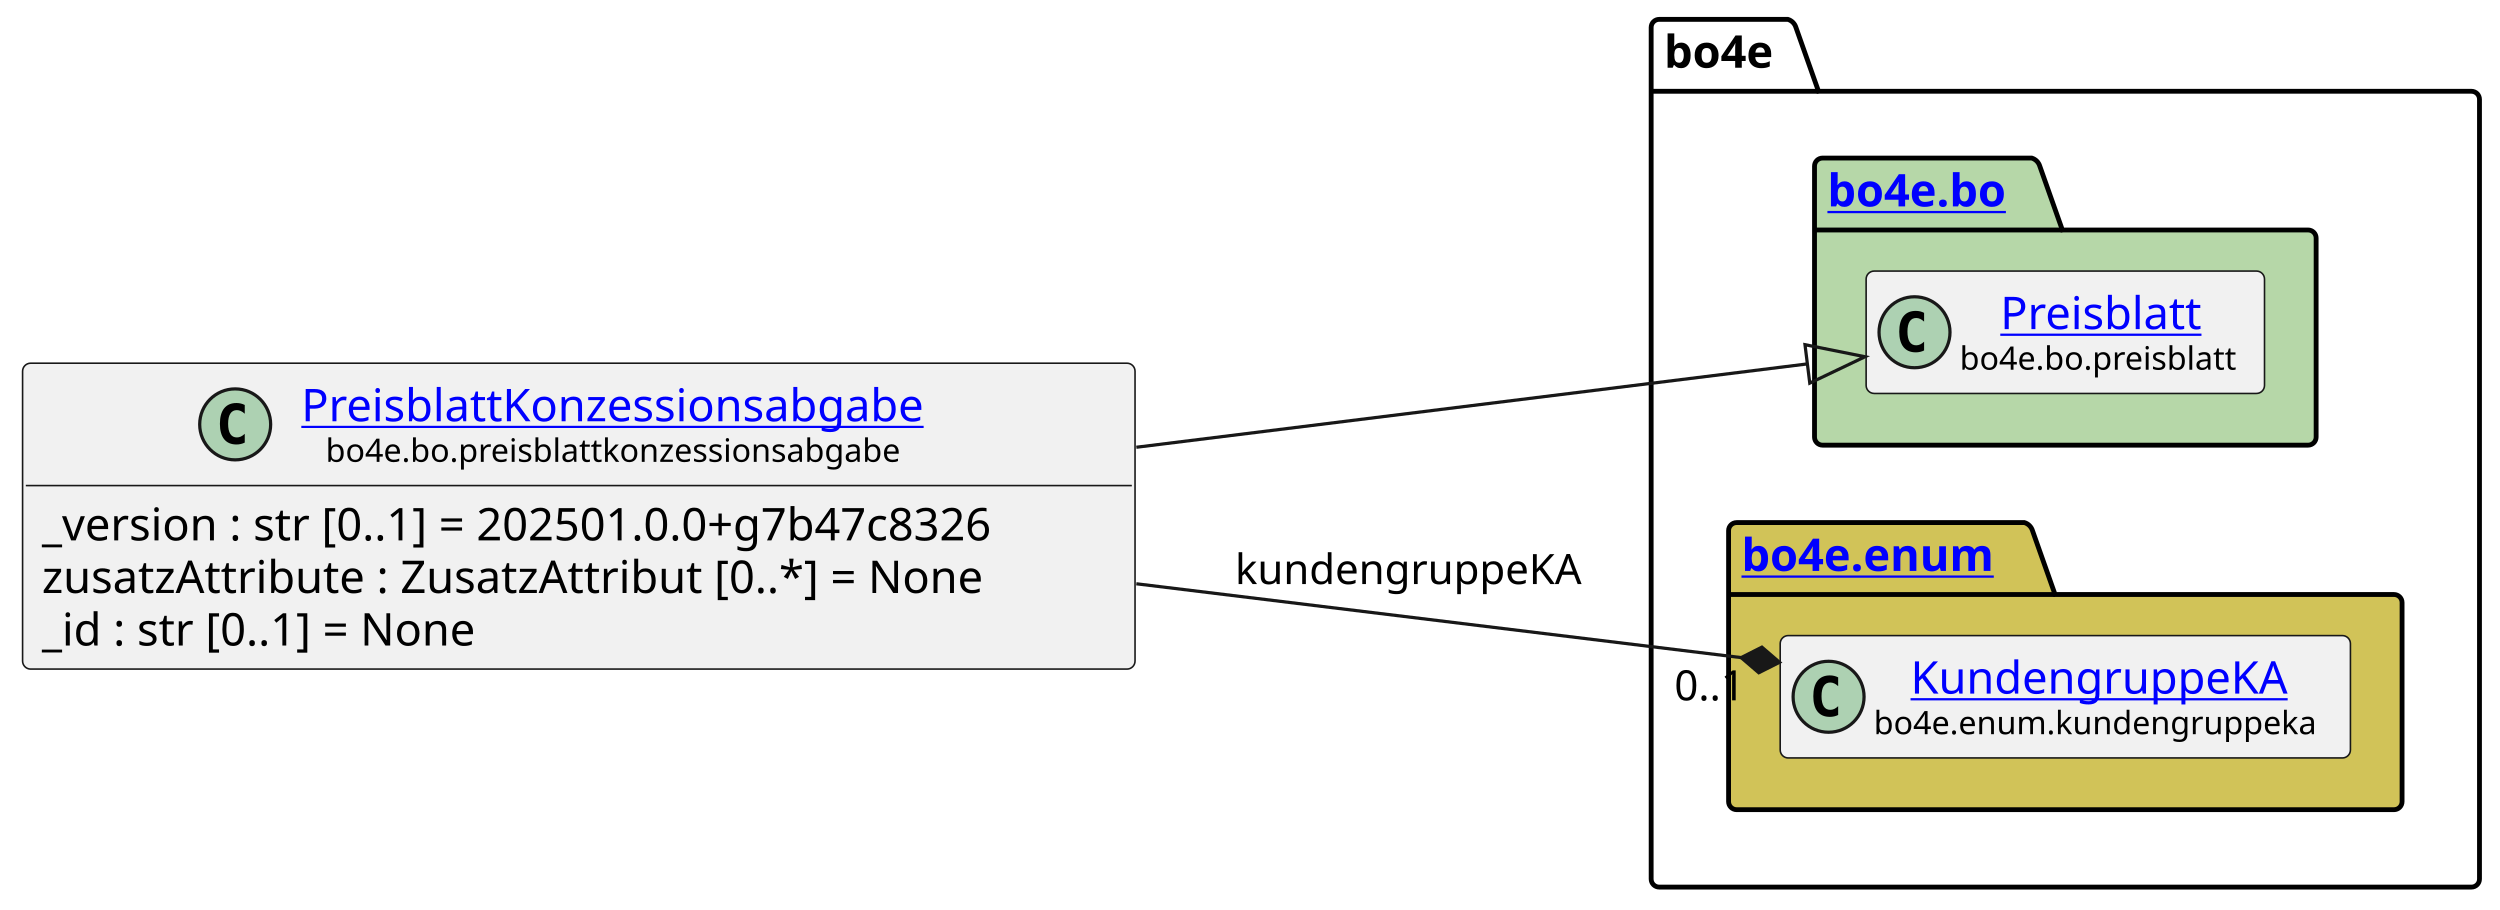
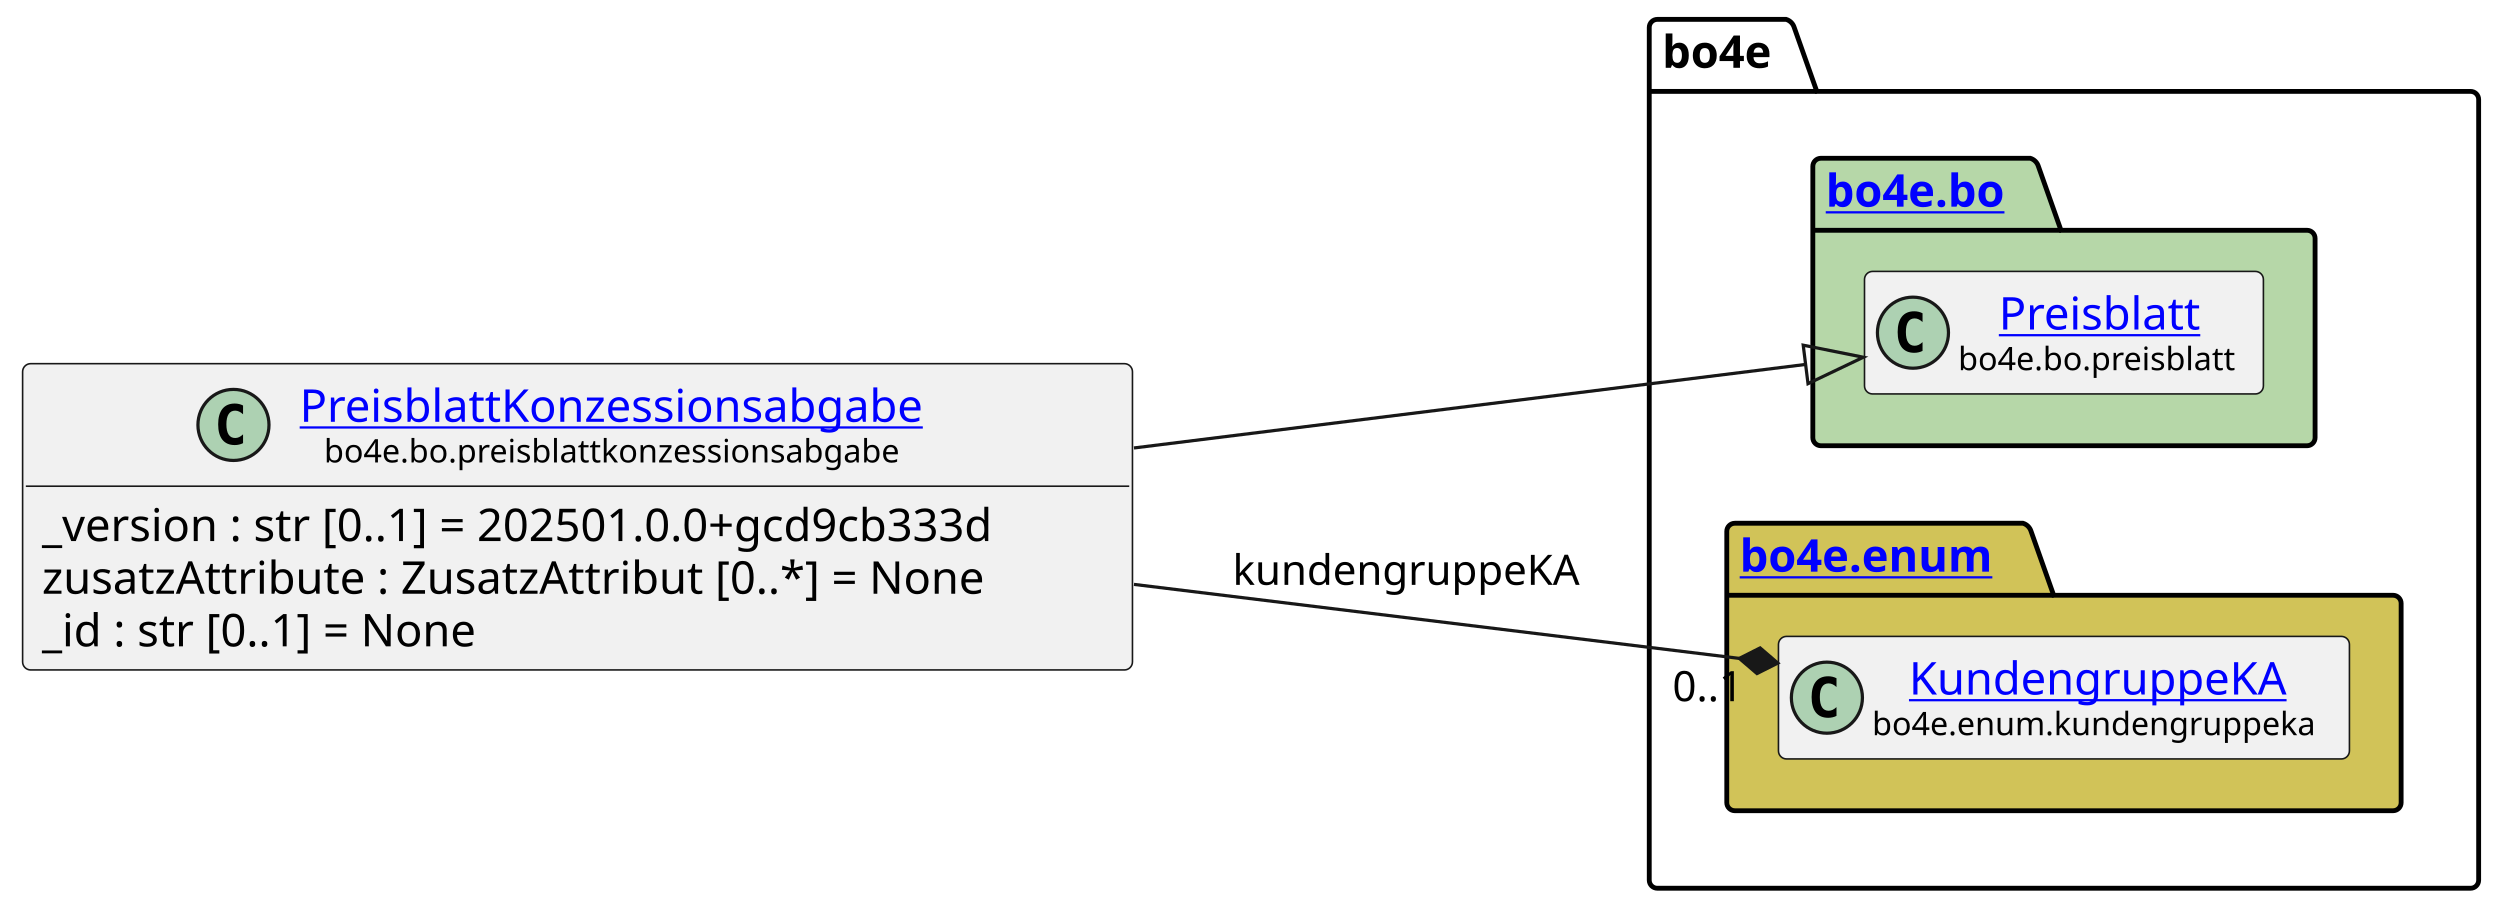
- <svg xmlns="http://www.w3.org/2000/svg" xmlns:xlink="http://www.w3.org/1999/xlink" contentStyleType="text/css" data-diagram-type="CLASS" height="282px" preserveAspectRatio="none" style="width:775px;height:282px;background:#FFFFFF;" version="1.1" viewBox="0 0 775 282" width="775px" zoomAndPan="magnify">
+ <svg xmlns="http://www.w3.org/2000/svg" xmlns:xlink="http://www.w3.org/1999/xlink" contentStyleType="text/css" data-diagram-type="CLASS" height="282px" preserveAspectRatio="none" style="width:774px;height:282px;background:#FFFFFF;" version="1.1" viewBox="0 0 774 282" width="774px" zoomAndPan="magnify">
  <defs />
  <g>
    <g class="cluster" data-entity="bo4e" data-source-line="10" data-uid="ent0005" id="cluster_bo4e">
-       <path d="M514.36,6 L554.236,6 A3.75,3.75 0 0 1 556.736,8.5 L563.736,28.297 L766.14,28.297 A2.5,2.5 0 0 1 768.64,30.797 L768.64,272.5 A2.5,2.5 0 0 1 766.14,275 L514.36,275 A2.5,2.5 0 0 1 511.86,272.5 L511.86,8.5 A2.5,2.5 0 0 1 514.36,6" fill="none" style="stroke:#000000;stroke-width:1.5;" />
-       <line style="stroke:#000000;stroke-width:1.5;" x1="511.86" x2="563.736" y1="28.297" y2="28.297" />
-       <text fill="#000000" font-family="sans-serif" font-size="14" font-weight="bold" lengthAdjust="spacing" textLength="38.876" x="515.86" y="20.995">bo4e</text>
+       <path d="M513.11,6 L552.986,6 A3.75,3.75 0 0 1 555.486,8.5 L562.486,28.297 L764.89,28.297 A2.5,2.5 0 0 1 767.39,30.797 L767.39,272.5 A2.5,2.5 0 0 1 764.89,275 L513.11,275 A2.5,2.5 0 0 1 510.61,272.5 L510.61,8.5 A2.5,2.5 0 0 1 513.11,6" fill="none" style="stroke:#000000;stroke-width:1.5;" />
+       <line style="stroke:#000000;stroke-width:1.5;" x1="510.61" x2="562.486" y1="28.297" y2="28.297" />
+       <text fill="#000000" font-family="sans-serif" font-size="14" font-weight="bold" lengthAdjust="spacing" textLength="38.876" x="514.61" y="20.995">bo4e</text>
    </g>
    <g class="cluster" data-entity="bo" data-source-line="9" data-uid="ent0003" id="cluster_bo">
-       <path d="M565,49 L629.834,49 A3.75,3.75 0 0 1 632.334,51.5 L639.334,71.297 L715.5,71.297 A2.5,2.5 0 0 1 718,73.797 L718,135.5 A2.5,2.5 0 0 1 715.5,138 L565,138 A2.5,2.5 0 0 1 562.5,135.5 L562.5,51.5 A2.5,2.5 0 0 1 565,49" fill="#B6D7A8" style="stroke:#000000;stroke-width:1.5;" />
-       <line style="stroke:#000000;stroke-width:1.5;" x1="562.5" x2="639.334" y1="71.297" y2="71.297" />
+       <path d="M563.75,49 L628.584,49 A3.75,3.75 0 0 1 631.084,51.5 L638.084,71.297 L714.25,71.297 A2.5,2.5 0 0 1 716.75,73.797 L716.75,135.5 A2.5,2.5 0 0 1 714.25,138 L563.75,138 A2.5,2.5 0 0 1 561.25,135.5 L561.25,51.5 A2.5,2.5 0 0 1 563.75,49" fill="#B6D7A8" style="stroke:#000000;stroke-width:1.5;" />
+       <line style="stroke:#000000;stroke-width:1.5;" x1="561.25" x2="638.084" y1="71.297" y2="71.297" />
      <a href="file:////home/runner/work/BO4E-python/BO4E-python/docs/../.tox/docs/tmp/html/api/bo4e.bo.html" target="_top" title="file:////home/runner/work/BO4E-python/BO4E-python/docs/../.tox/docs/tmp/html/api/bo4e.bo.html" xlink:actuate="onRequest" xlink:href="file:////home/runner/work/BO4E-python/BO4E-python/docs/../.tox/docs/tmp/html/api/bo4e.bo.html" xlink:show="new" xlink:title="file:////home/runner/work/BO4E-python/BO4E-python/docs/../.tox/docs/tmp/html/api/bo4e.bo.html" xlink:type="simple">
-         <text fill="#0000FF" font-family="sans-serif" font-size="14" font-weight="bold" lengthAdjust="spacing" text-decoration="underline" textLength="63.834" x="566.5" y="63.995">bo4e.bo</text>
+         <text fill="#0000FF" font-family="sans-serif" font-size="14" font-weight="bold" lengthAdjust="spacing" text-decoration="underline" textLength="63.834" x="565.25" y="63.995">bo4e.bo</text>
      </a>
    </g>
    <g class="cluster" data-entity="enum" data-source-line="12" data-uid="ent0006" id="cluster_enum">
-       <path d="M538.36,162 L627.571,162 A3.75,3.75 0 0 1 630.071,164.5 L637.071,184.297 L742.14,184.297 A2.5,2.5 0 0 1 744.64,186.797 L744.64,248.5 A2.5,2.5 0 0 1 742.14,251 L538.36,251 A2.5,2.5 0 0 1 535.86,248.5 L535.86,164.5 A2.5,2.5 0 0 1 538.36,162" fill="#D1C358" style="stroke:#000000;stroke-width:1.5;" />
-       <line style="stroke:#000000;stroke-width:1.5;" x1="535.86" x2="637.071" y1="184.297" y2="184.297" />
+       <path d="M537.11,162 L626.321,162 A3.75,3.75 0 0 1 628.821,164.5 L635.821,184.297 L740.89,184.297 A2.5,2.5 0 0 1 743.39,186.797 L743.39,248.5 A2.5,2.5 0 0 1 740.89,251 L537.11,251 A2.5,2.5 0 0 1 534.61,248.5 L534.61,164.5 A2.5,2.5 0 0 1 537.11,162" fill="#D1C358" style="stroke:#000000;stroke-width:1.5;" />
+       <line style="stroke:#000000;stroke-width:1.5;" x1="534.61" x2="635.821" y1="184.297" y2="184.297" />
      <a href="file:////home/runner/work/BO4E-python/BO4E-python/docs/../.tox/docs/tmp/html/api/bo4e.enum.html" target="_top" title="file:////home/runner/work/BO4E-python/BO4E-python/docs/../.tox/docs/tmp/html/api/bo4e.enum.html" xlink:actuate="onRequest" xlink:href="file:////home/runner/work/BO4E-python/BO4E-python/docs/../.tox/docs/tmp/html/api/bo4e.enum.html" xlink:show="new" xlink:title="file:////home/runner/work/BO4E-python/BO4E-python/docs/../.tox/docs/tmp/html/api/bo4e.enum.html" xlink:type="simple">
-         <text fill="#0000FF" font-family="sans-serif" font-size="14" font-weight="bold" lengthAdjust="spacing" text-decoration="underline" textLength="88.211" x="539.86" y="176.995">bo4e.enum</text>
+         <text fill="#0000FF" font-family="sans-serif" font-size="14" font-weight="bold" lengthAdjust="spacing" text-decoration="underline" textLength="88.211" x="538.61" y="176.995">bo4e.enum</text>
      </a>
    </g>
    <g class="entity" data-entity="Preisblatt" data-source-line="10" data-uid="ent0004" id="entity_Preisblatt">
-       <rect fill="#F1F1F1" height="37.938" rx="2.5" ry="2.5" style="stroke:#181818;stroke-width:0.5;" width="123.499" x="578.5" y="84.03" />
-       <ellipse cx="593.5" cy="102.999" fill="#ADD1B2" rx="11" ry="11" style="stroke:#181818;stroke-width:1;" />
-       <path d="M596.469,108.639 Q595.891,108.936 595.25,109.077 Q594.609,109.233 593.906,109.233 Q591.406,109.233 590.078,107.593 Q588.766,105.936 588.766,102.811 Q588.766,99.686 590.078,98.03 Q591.406,96.374 593.906,96.374 Q594.609,96.374 595.25,96.53 Q595.906,96.686 596.469,96.983 L596.469,99.702 Q595.844,99.124 595.25,98.858 Q594.656,98.577 594.031,98.577 Q592.688,98.577 592,99.655 Q591.312,100.718 591.312,102.811 Q591.312,104.905 592,105.983 Q592.688,107.046 594.031,107.046 Q594.656,107.046 595.25,106.78 Q595.844,106.499 596.469,105.921 L596.469,108.639 Z " fill="#000000" />
+       <rect fill="#F1F1F1" height="37.938" rx="2.5" ry="2.5" style="stroke:#181818;stroke-width:0.5;" width="123.499" x="577.25" y="84.03" />
+       <ellipse cx="592.25" cy="102.999" fill="#ADD1B2" rx="11" ry="11" style="stroke:#181818;stroke-width:1;" />
+       <path d="M595.219,108.639 Q594.641,108.936 594,109.077 Q593.359,109.233 592.656,109.233 Q590.156,109.233 588.828,107.593 Q587.516,105.936 587.516,102.811 Q587.516,99.686 588.828,98.03 Q590.156,96.374 592.656,96.374 Q593.359,96.374 594,96.53 Q594.656,96.686 595.219,96.983 L595.219,99.702 Q594.594,99.124 594,98.858 Q593.406,98.577 592.781,98.577 Q591.438,98.577 590.75,99.655 Q590.062,100.718 590.062,102.811 Q590.062,104.905 590.75,105.983 Q591.438,107.046 592.781,107.046 Q593.406,107.046 594,106.78 Q594.594,106.499 595.219,105.921 L595.219,108.639 Z " fill="#000000" />
      <a href="file:////home/runner/work/BO4E-python/BO4E-python/docs/../.tox/docs/tmp/html/api/bo4e.bo.html#bo4e.bo.preisblatt.Preisblatt" target="_top" title="file:////home/runner/work/BO4E-python/BO4E-python/docs/../.tox/docs/tmp/html/api/bo4e.bo.html#bo4e.bo.preisblatt.Preisblatt" xlink:actuate="onRequest" xlink:href="file:////home/runner/work/BO4E-python/BO4E-python/docs/../.tox/docs/tmp/html/api/bo4e.bo.html#bo4e.bo.preisblatt.Preisblatt" xlink:show="new" xlink:title="file:////home/runner/work/BO4E-python/BO4E-python/docs/../.tox/docs/tmp/html/api/bo4e.bo.html#bo4e.bo.preisblatt.Preisblatt" xlink:type="simple">
-         <text fill="#0000FF" font-family="sans-serif" font-size="14" lengthAdjust="spacing" text-decoration="underline" textLength="66.329" x="620.085" y="102.025">Preisblatt</text>
+         <text fill="#0000FF" font-family="sans-serif" font-size="14" lengthAdjust="spacing" text-decoration="underline" textLength="66.329" x="618.835" y="102.025">Preisblatt</text>
      </a>
-       <text fill="#000000" font-family="sans-serif" font-size="10" lengthAdjust="spacing" textLength="91.499" x="607.5" y="114.609">bo4e.bo.preisblatt</text>
+       <text fill="#000000" font-family="sans-serif" font-size="10" lengthAdjust="spacing" textLength="91.499" x="606.25" y="114.609">bo4e.bo.preisblatt</text>
    </g>
    <g class="entity" data-entity="KundengruppeKA" data-source-line="13" data-uid="ent0007" id="entity_KundengruppeKA">
-       <rect fill="#F1F1F1" height="37.938" rx="2.5" ry="2.5" style="stroke:#181818;stroke-width:0.5;" width="176.775" x="551.86" y="197.03" />
-       <ellipse cx="566.86" cy="215.999" fill="#ADD1B2" rx="11" ry="11" style="stroke:#181818;stroke-width:1;" />
-       <path d="M569.829,221.639 Q569.251,221.936 568.61,222.077 Q567.969,222.233 567.266,222.233 Q564.766,222.233 563.438,220.593 Q562.126,218.936 562.126,215.811 Q562.126,212.686 563.438,211.03 Q564.766,209.374 567.266,209.374 Q567.969,209.374 568.61,209.53 Q569.266,209.686 569.829,209.983 L569.829,212.702 Q569.204,212.124 568.61,211.858 Q568.016,211.577 567.391,211.577 Q566.048,211.577 565.36,212.655 Q564.673,213.718 564.673,215.811 Q564.673,217.905 565.36,218.983 Q566.048,220.046 567.391,220.046 Q568.016,220.046 568.61,219.78 Q569.204,219.499 569.829,218.921 L569.829,221.639 Z " fill="#000000" />
+       <rect fill="#F1F1F1" height="37.938" rx="2.5" ry="2.5" style="stroke:#181818;stroke-width:0.5;" width="176.775" x="550.61" y="197.03" />
+       <ellipse cx="565.61" cy="215.999" fill="#ADD1B2" rx="11" ry="11" style="stroke:#181818;stroke-width:1;" />
+       <path d="M568.579,221.639 Q568.001,221.936 567.36,222.077 Q566.719,222.233 566.016,222.233 Q563.516,222.233 562.188,220.593 Q560.876,218.936 560.876,215.811 Q560.876,212.686 562.188,211.03 Q563.516,209.374 566.016,209.374 Q566.719,209.374 567.36,209.53 Q568.016,209.686 568.579,209.983 L568.579,212.702 Q567.954,212.124 567.36,211.858 Q566.766,211.577 566.141,211.577 Q564.798,211.577 564.11,212.655 Q563.423,213.718 563.423,215.811 Q563.423,217.905 564.11,218.983 Q564.798,220.046 566.141,220.046 Q566.766,220.046 567.36,219.78 Q567.954,219.499 568.579,218.921 L568.579,221.639 Z " fill="#000000" />
      <a href="file:////home/runner/work/BO4E-python/BO4E-python/docs/../.tox/docs/tmp/html/api/bo4e.enum.html#bo4e.enum.kundengruppeka.KundengruppeKA" target="_top" title="file:////home/runner/work/BO4E-python/BO4E-python/docs/../.tox/docs/tmp/html/api/bo4e.enum.html#bo4e.enum.kundengruppeka.KundengruppeKA" xlink:actuate="onRequest" xlink:href="file:////home/runner/work/BO4E-python/BO4E-python/docs/../.tox/docs/tmp/html/api/bo4e.enum.html#bo4e.enum.kundengruppeka.KundengruppeKA" xlink:show="new" xlink:title="file:////home/runner/work/BO4E-python/BO4E-python/docs/../.tox/docs/tmp/html/api/bo4e.enum.html#bo4e.enum.kundengruppeka.KundengruppeKA" xlink:type="simple">
-         <text fill="#0000FF" font-family="sans-serif" font-size="14" lengthAdjust="spacing" text-decoration="underline" textLength="121.96" x="592.268" y="215.025">KundengruppeKA</text>
+         <text fill="#0000FF" font-family="sans-serif" font-size="14" lengthAdjust="spacing" text-decoration="underline" textLength="121.96" x="591.018" y="215.025">KundengruppeKA</text>
      </a>
-       <text fill="#000000" font-family="sans-serif" font-size="10" lengthAdjust="spacing" textLength="144.775" x="580.86" y="227.609">bo4e.enum.kundengruppeka</text>
+       <text fill="#000000" font-family="sans-serif" font-size="10" lengthAdjust="spacing" textLength="144.775" x="579.61" y="227.609">bo4e.enum.kundengruppeka</text>
    </g>
    <g class="entity" data-entity="PreisblattKonzessionsabgabe" data-source-line="3" data-uid="ent0002" id="entity_PreisblattKonzessionsabgabe">
-       <rect fill="#F1F1F1" height="94.828" rx="2.5" ry="2.5" style="stroke:#181818;stroke-width:0.5;" width="344.862" x="7" y="112.59" />
-       <ellipse cx="72.905" cy="131.559" fill="#ADD1B2" rx="11" ry="11" style="stroke:#181818;stroke-width:1;" />
-       <path d="M75.874,137.199 Q75.296,137.496 74.655,137.637 Q74.015,137.793 73.311,137.793 Q70.811,137.793 69.483,136.153 Q68.171,134.496 68.171,131.371 Q68.171,128.246 69.483,126.59 Q70.811,124.934 73.311,124.934 Q74.015,124.934 74.655,125.09 Q75.311,125.246 75.874,125.543 L75.874,128.262 Q75.249,127.684 74.655,127.418 Q74.061,127.137 73.436,127.137 Q72.093,127.137 71.405,128.215 Q70.718,129.278 70.718,131.371 Q70.718,133.465 71.405,134.543 Q72.093,135.606 73.436,135.606 Q74.061,135.606 74.655,135.34 Q75.249,135.059 75.874,134.481 L75.874,137.199 Z " fill="#000000" />
+       <rect fill="#F1F1F1" height="94.828" rx="2.5" ry="2.5" style="stroke:#181818;stroke-width:0.5;" width="343.611" x="7" y="112.59" />
+       <ellipse cx="72.28" cy="131.559" fill="#ADD1B2" rx="11" ry="11" style="stroke:#181818;stroke-width:1;" />
+       <path d="M75.249,137.199 Q74.67,137.496 74.03,137.637 Q73.389,137.793 72.686,137.793 Q70.186,137.793 68.858,136.153 Q67.545,134.496 67.545,131.371 Q67.545,128.246 68.858,126.59 Q70.186,124.934 72.686,124.934 Q73.389,124.934 74.03,125.09 Q74.686,125.246 75.249,125.543 L75.249,128.262 Q74.624,127.684 74.03,127.418 Q73.436,127.137 72.811,127.137 Q71.467,127.137 70.78,128.215 Q70.092,129.278 70.092,131.371 Q70.092,133.465 70.78,134.543 Q71.467,135.606 72.811,135.606 Q73.436,135.606 74.03,135.34 Q74.624,135.059 75.249,134.481 L75.249,137.199 Z " fill="#000000" />
      <a href="file:////home/runner/work/BO4E-python/BO4E-python/docs/../.tox/docs/tmp/html/api/bo4e.bo.html#bo4e.bo.preisblattkonzessionsabgabe.PreisblattKonzessionsabgabe" target="_top" title="file:////home/runner/work/BO4E-python/BO4E-python/docs/../.tox/docs/tmp/html/api/bo4e.bo.html#bo4e.bo.preisblattkonzessionsabgabe.PreisblattKonzessionsabgabe" xlink:actuate="onRequest" xlink:href="file:////home/runner/work/BO4E-python/BO4E-python/docs/../.tox/docs/tmp/html/api/bo4e.bo.html#bo4e.bo.preisblattkonzessionsabgabe.PreisblattKonzessionsabgabe" xlink:show="new" xlink:title="file:////home/runner/work/BO4E-python/BO4E-python/docs/../.tox/docs/tmp/html/api/bo4e.bo.html#bo4e.bo.preisblattkonzessionsabgabe.PreisblattKonzessionsabgabe" xlink:type="simple">
-         <text fill="#0000FF" font-family="sans-serif" font-size="14" lengthAdjust="spacing" text-decoration="underline" textLength="204.552" x="93.405" y="130.585">PreisblattKonzessionsabgabe</text>
+         <text fill="#0000FF" font-family="sans-serif" font-size="14" lengthAdjust="spacing" text-decoration="underline" textLength="204.552" x="92.78" y="130.585">PreisblattKonzessionsabgabe</text>
      </a>
-       <text fill="#000000" font-family="sans-serif" font-size="10" lengthAdjust="spacing" textLength="189.463" x="100.95" y="143.169">bo4e.bo.preisblattkonzessionsabgabe</text>
-       <line style="stroke:#181818;stroke-width:0.5;" x1="8" x2="350.862" y1="150.528" y2="150.528" />
-       <text fill="#000000" font-family="sans-serif" font-size="14" lengthAdjust="spacing" textLength="332.862" x="13" y="167.523">_version : str [0..1] = 202501.0.0+g7b47c8326</text>
+       <text fill="#000000" font-family="sans-serif" font-size="10" lengthAdjust="spacing" textLength="189.463" x="100.324" y="143.169">bo4e.bo.preisblattkonzessionsabgabe</text>
+       <line style="stroke:#181818;stroke-width:0.5;" x1="8" x2="349.611" y1="150.528" y2="150.528" />
+       <text fill="#000000" font-family="sans-serif" font-size="14" lengthAdjust="spacing" textLength="331.611" x="13" y="167.523">_version : str [0..1] = 202501.0.0+gcd9cb333d</text>
      <text fill="#000000" font-family="sans-serif" font-size="14" lengthAdjust="spacing" textLength="318.575" x="13" y="183.82">zusatzAttribute : ZusatzAttribut [0..*] = None</text>
      <text fill="#000000" font-family="sans-serif" font-size="14" lengthAdjust="spacing" textLength="151.177" x="13" y="200.116">_id : str [0..1] = None</text>
    </g>
    <g class="link" data-entity-1="PreisblattKonzessionsabgabe" data-entity-2="Preisblatt" data-source-line="16" data-uid="lnk8" id="link_PreisblattKonzessionsabgabe_Preisblatt">
-       <path codeLine="16" d="M352.26,138.65 C431.51,128.81 502.688,119.97 560.288,112.81" fill="none" id="PreisblattKonzessionsabgabe-to-Preisblatt" style="stroke:#181818;stroke-width:1;" />
-       <polygon fill="none" points="578.15,110.59,559.547,106.856,561.028,118.765,578.15,110.59" style="stroke:#181818;stroke-width:1;" />
+       <path codeLine="16" d="M351.07,138.69 C430.25,128.84 501.428,119.994 559.018,112.824" fill="none" id="PreisblattKonzessionsabgabe-to-Preisblatt" style="stroke:#181818;stroke-width:1;" />
+       <polygon fill="none" points="576.88,110.6,558.277,106.87,559.759,118.778,576.88,110.6" style="stroke:#181818;stroke-width:1;" />
    </g>
    <g class="link" data-entity-1="PreisblattKonzessionsabgabe" data-entity-2="KundengruppeKA" data-source-line="17" data-uid="lnk9" id="link_PreisblattKonzessionsabgabe_KundengruppeKA">
-       <path codeLine="17" d="M352.26,180.97 C420.18,189.26 483.399,196.976 539.749,203.856" fill="none" id="PreisblattKonzessionsabgabe-to-KundengruppeKA" style="stroke:#181818;stroke-width:1;" />
-       <polygon fill="#181818" points="551.66,205.31,546.189,200.612,539.749,203.856,545.22,208.553,551.66,205.31" style="stroke:#181818;stroke-width:1;" />
-       <text fill="#000000" font-family="sans-serif" font-size="13" lengthAdjust="spacing" textLength="112.252" x="382.86" y="181.067">kundengruppeKA</text>
-       <text fill="#000000" font-family="sans-serif" font-size="13" lengthAdjust="spacing" textLength="24.807" x="519.05" y="217.109">0..1</text>
+       <path codeLine="17" d="M351.07,180.93 C418.94,189.23 482.139,196.956 538.489,203.836" fill="none" id="PreisblattKonzessionsabgabe-to-KundengruppeKA" style="stroke:#181818;stroke-width:1;" />
+       <polygon fill="#181818" points="550.4,205.29,544.929,200.592,538.489,203.836,543.96,208.533,550.4,205.29" style="stroke:#181818;stroke-width:1;" />
+       <text fill="#000000" font-family="sans-serif" font-size="13" lengthAdjust="spacing" textLength="112.252" x="381.61" y="181.067">kundengruppeKA</text>
+       <text fill="#000000" font-family="sans-serif" font-size="13" lengthAdjust="spacing" textLength="24.807" x="517.789" y="217.087">0..1</text>
    </g>
  </g>
</svg>
